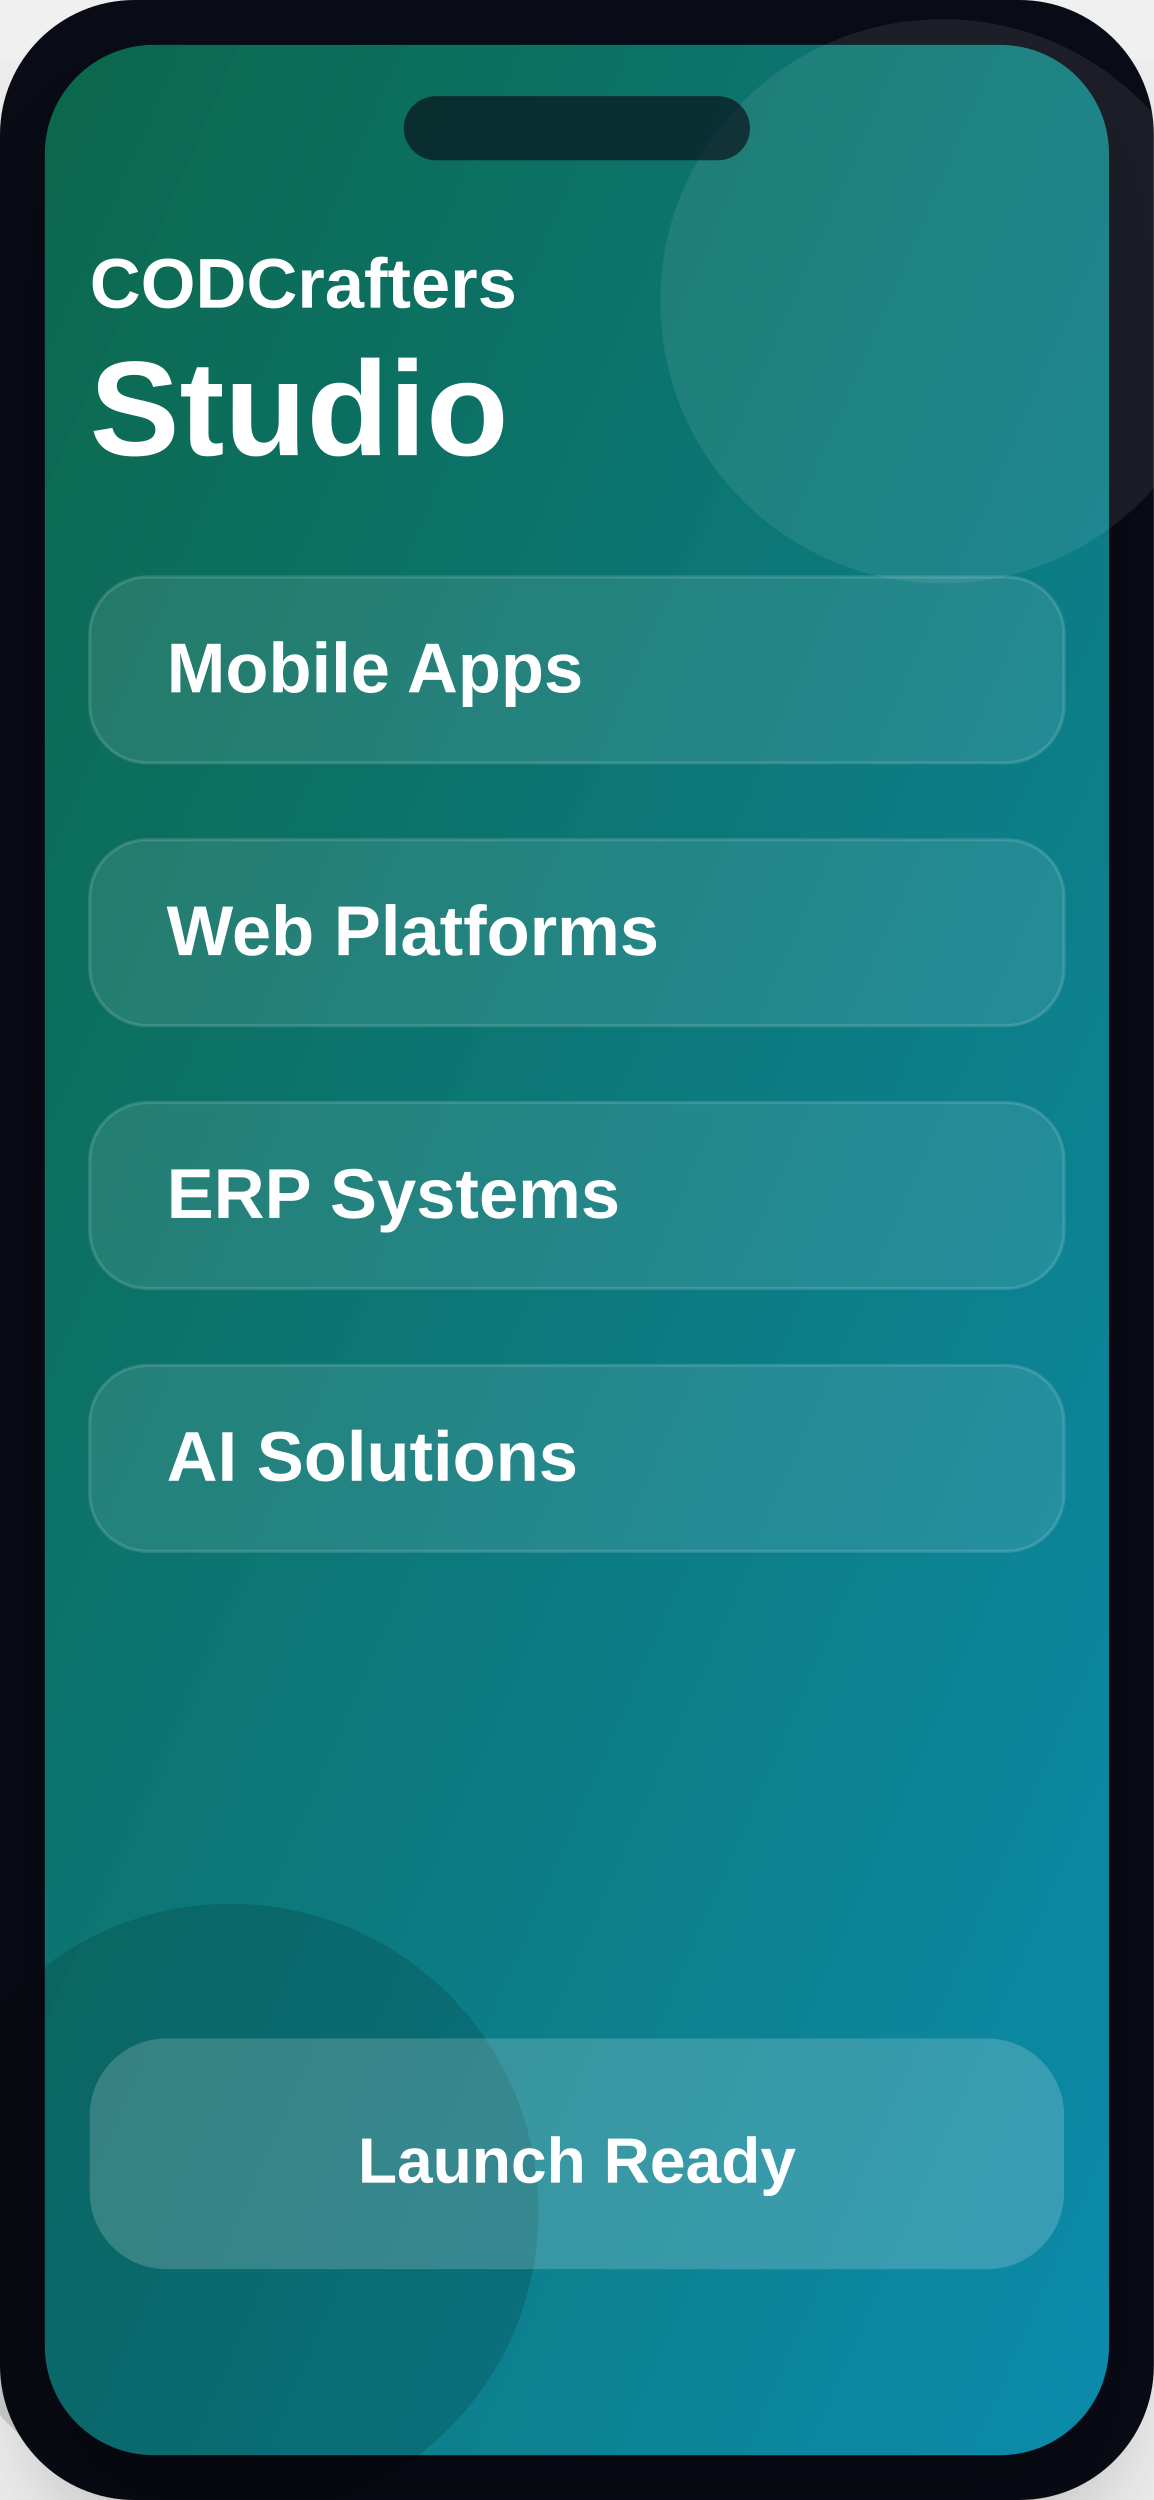
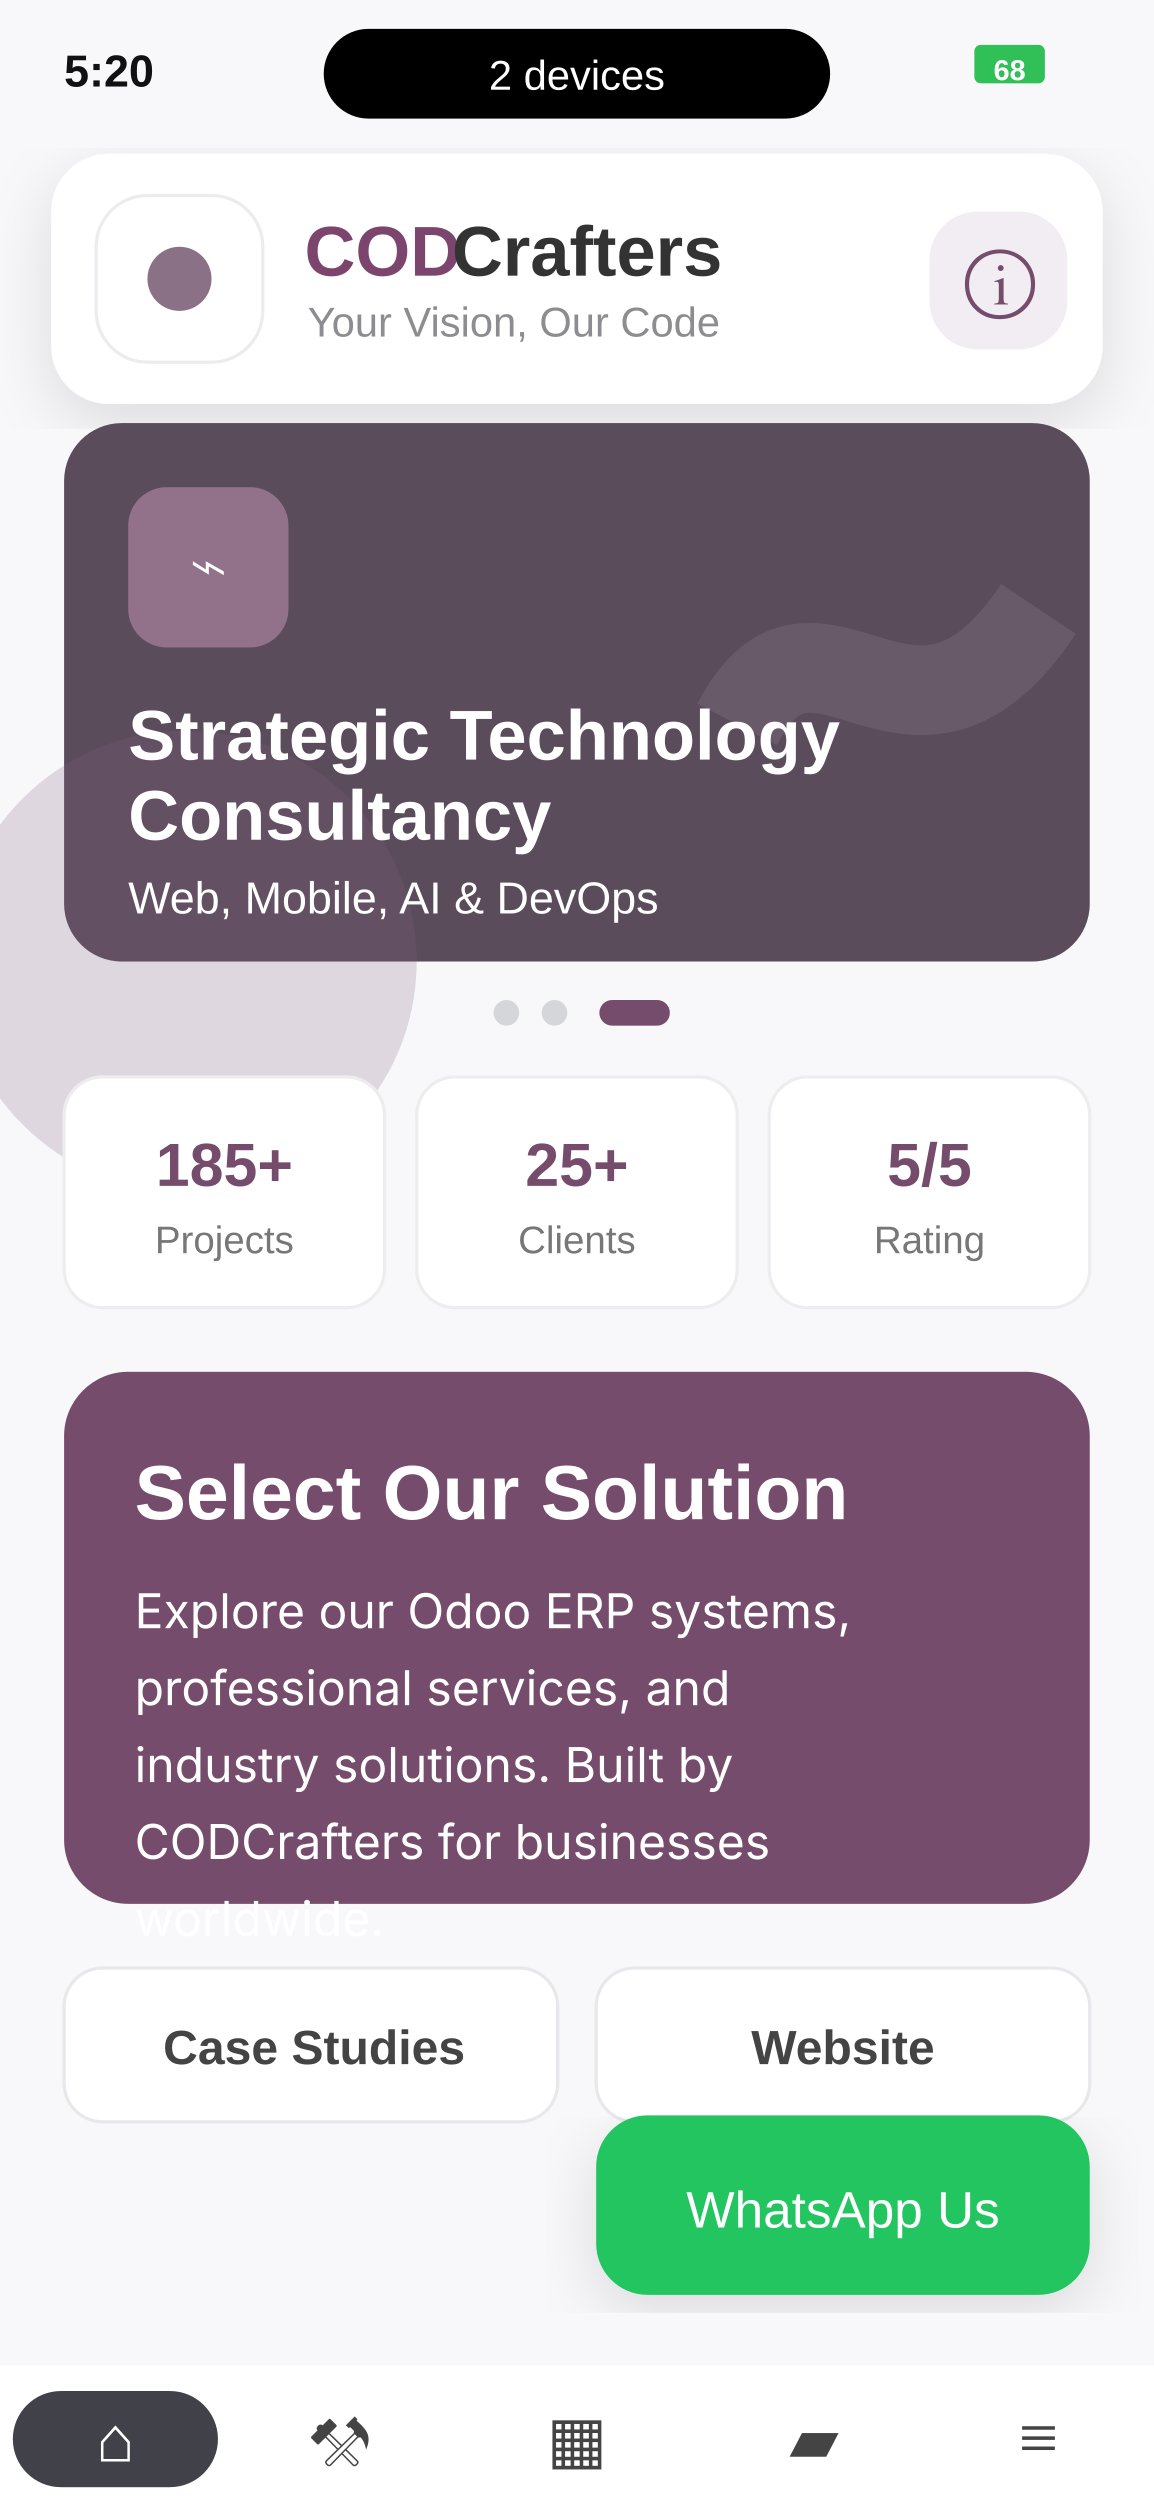
<svg xmlns="http://www.w3.org/2000/svg" width="360" height="780" viewBox="0 0 360 780">
  <defs>
-     <linearGradient id="g" x1="0" y1="0" x2="1" y2="1">
-       <stop stop-color="#0b6b4d" />
-       <stop offset="1" stop-color="#0891b2" />
+     <filter id="shadow">
+       <feDropShadow dx="0" dy="6" stdDeviation="10" flood-color="#000" flood-opacity="0.12" />
+     </filter>
+     <linearGradient id="hero" x1="0" y1="0" x2="1" y2="1">
+       <stop stop-color="#8b6680" />
+       <stop offset="1" stop-color="#4d4b53" />
    </linearGradient>
-     <filter id="s">
-       <feDropShadow dx="0" dy="18" stdDeviation="22" flood-opacity="0.35" />
-     </filter>
  </defs>
-   <rect width="360" height="780" rx="42" fill="#090b16" />
-   <rect x="14" y="14" width="332" height="752" rx="34" fill="url(#g)" opacity="0.96" filter="url(#s)" />
-   <circle cx="294" cy="94" r="88" fill="#fff" opacity="0.08" />
-   <circle cx="72" cy="690" r="96" fill="#000" opacity="0.14" />
-   <rect x="126" y="30" width="108" height="20" rx="10" fill="#090b16" opacity="0.65" />
-   <text x="28" y="96" fill="#fff" font-size="22" font-family="Arial" font-weight="700">CODCrafters</text>
-   <text x="28" y="142" fill="#fff" font-size="42" font-family="Arial" font-weight="800">Studio</text>
-   <rect x="28" y="180" width="304" height="58" rx="18" fill="rgba(255,255,255,0.10)" stroke="rgba(255,255,255,0.14)" />
-   <text x="52" y="216" fill="#ffffff" font-size="22" font-family="Arial" font-weight="700">Mobile Apps</text>
-   <rect x="28" y="262" width="304" height="58" rx="18" fill="rgba(255,255,255,0.10)" stroke="rgba(255,255,255,0.14)" />
-   <text x="52" y="298" fill="#ffffff" font-size="22" font-family="Arial" font-weight="700">Web Platforms</text>
-   <rect x="28" y="344" width="304" height="58" rx="18" fill="rgba(255,255,255,0.10)" stroke="rgba(255,255,255,0.14)" />
-   <text x="52" y="380" fill="#ffffff" font-size="22" font-family="Arial" font-weight="700">ERP Systems</text>
-   <rect x="28" y="426" width="304" height="58" rx="18" fill="rgba(255,255,255,0.10)" stroke="rgba(255,255,255,0.14)" />
-   <text x="52" y="462" fill="#ffffff" font-size="22" font-family="Arial" font-weight="700">AI Solutions</text>
-   <rect x="28" y="636" width="304" height="72" rx="24" fill="#fff" opacity="0.18" />
-   <text x="180" y="681" text-anchor="middle" fill="#fff" font-size="20" font-family="Arial" font-weight="800">Launch Ready</text>
+   <rect width="360" height="780" fill="#f8f8fb" />
+   <text x="20" y="27" fill="#111" font-size="14" font-family="Arial" font-weight="700">5:20</text>
+   <rect x="101" y="9" width="158" height="28" rx="14" fill="#000" />
+   <text x="180" y="28" text-anchor="middle" fill="#fff" font-size="13" font-family="Arial">2 devices</text>
+   <rect x="304" y="14" width="22" height="12" rx="2" fill="#31bf57" />
+   <text x="315" y="25" text-anchor="middle" fill="#fff" font-size="9" font-family="Arial" font-weight="700">68</text>
+   <rect x="16" y="48" width="328" height="78" rx="18" fill="#fff" filter="url(#shadow)" />
+   <rect x="30" y="61" width="52" height="52" rx="16" fill="#fff" stroke="#ececf0" />
+   <circle cx="56" cy="87" r="10" fill="#8a7186" />
+   <text x="95" y="86" fill="#7b456d" font-size="22" font-weight="900" font-family="Arial">COD</text>
+   <text x="141" y="86" fill="#333" font-size="22" font-weight="900" font-family="Arial">Crafters</text>
+   <text x="96" y="105" fill="#8c8c91" font-size="13" font-family="Arial">Your Vision, Our Code</text>
+   <rect x="290" y="66" width="43" height="43" rx="15" fill="#f2edf2" />
+   <text x="312" y="95" text-anchor="middle" fill="#754c6b" font-size="24">ⓘ</text>
+   <rect x="20" y="132" width="320" height="168" rx="18" fill="#5b4c5b" />
+   <circle cx="58" cy="300" r="72" fill="#806080" opacity="0.22" />
+   <path d="M230 226 C255 178 284 250 324 190" fill="none" stroke="#fff" stroke-width="28" opacity="0.08" />
+   <rect x="40" y="152" width="50" height="50" rx="12" fill="#92728b" />
+   <text x="65" y="186" text-anchor="middle" fill="#fff" font-size="24">⌁</text>
+   <text x="40" y="237" fill="#fff" font-size="22" font-weight="900" font-family="Arial">Strategic Technology</text>
+   <text x="40" y="262" fill="#fff" font-size="22" font-weight="900" font-family="Arial">Consultancy</text>
+   <text x="40" y="285" fill="#fff" font-size="14" font-family="Arial">Web, Mobile, AI &amp; DevOps</text>
+   <circle cx="158" cy="316" r="4" fill="#d5d6da" />
+   <circle cx="173" cy="316" r="4" fill="#d5d6da" />
+   <rect x="187" y="312" width="22" height="8" rx="4" fill="#754c6b" />
+   <rect x="20" y="336" width="100" height="72" rx="12" fill="#fff" stroke="#ededf0" />
+   <text x="70" y="370" text-anchor="middle" fill="#754c6b" font-size="19" font-weight="900" font-family="Arial">185+</text>
+   <text x="70" y="391" text-anchor="middle" fill="#777" font-size="12" font-family="Arial">Projects</text>
+   <rect x="130" y="336" width="100" height="72" rx="12" fill="#fff" stroke="#ededf0" />
+   <text x="180" y="370" text-anchor="middle" fill="#754c6b" font-size="19" font-weight="900" font-family="Arial">25+</text>
+   <text x="180" y="391" text-anchor="middle" fill="#777" font-size="12" font-family="Arial">Clients</text>
+   <rect x="240" y="336" width="100" height="72" rx="12" fill="#fff" stroke="#ededf0" />
+   <text x="290" y="370" text-anchor="middle" fill="#754c6b" font-size="19" font-weight="900" font-family="Arial">5/5</text>
+   <text x="290" y="391" text-anchor="middle" fill="#777" font-size="12" font-family="Arial">Rating</text>
+   <rect x="20" y="428" width="320" height="166" rx="20" fill="#754c6b" />
+   <text x="42" y="474" fill="#fff" font-size="24" font-weight="900" font-family="Arial">Select Our Solution</text>
+   <text x="42" y="508" text-anchor="start" fill="#fff" font-size="15" font-family="Inter, Arial, sans-serif" font-weight="400">Explore our Odoo ERP systems,</text>
+   <text x="42" y="532" text-anchor="start" fill="#fff" font-size="15" font-family="Inter, Arial, sans-serif" font-weight="400">professional services, and</text>
+   <text x="42" y="556" text-anchor="start" fill="#fff" font-size="15" font-family="Inter, Arial, sans-serif" font-weight="400">industry solutions. Built by</text>
+   <text x="42" y="580" text-anchor="start" fill="#fff" font-size="15" font-family="Inter, Arial, sans-serif" font-weight="400">CODCrafters for businesses</text>
+   <text x="42" y="604" text-anchor="start" fill="#fff" font-size="15" font-family="Inter, Arial, sans-serif" font-weight="400">worldwide.</text>
+   <rect x="20" y="614" width="154" height="48" rx="12" fill="#fff" stroke="#e8e8ec" />
+   <text x="98" y="644" text-anchor="middle" fill="#444" font-size="15" font-weight="700" font-family="Arial">Case Studies</text>
+   <rect x="186" y="614" width="154" height="48" rx="12" fill="#fff" stroke="#e8e8ec" />
+   <text x="263" y="644" text-anchor="middle" fill="#444" font-size="15" font-weight="700" font-family="Arial">Website</text>
+   <rect x="186" y="660" width="154" height="56" rx="16" fill="#22c55e" filter="url(#shadow)" />
+   <text x="263" y="695" text-anchor="middle" fill="#fff" font-size="16" font-family="Arial">WhatsApp Us</text>
+   <rect x="0" y="738" width="360" height="42" fill="#fff" />
+   <rect x="4" y="746" width="64" height="30" rx="15" fill="#404149" />
+   <text x="36" y="768" text-anchor="middle" fill="#fff" font-size="20">⌂</text>
+   <text x="106" y="768" text-anchor="middle" fill="#444" font-size="20">⚒</text>
+   <text x="180" y="768" text-anchor="middle" fill="#444" font-size="20">▦</text>
+   <text x="254" y="768" text-anchor="middle" fill="#444" font-size="20">▰</text>
+   <text x="324" y="768" text-anchor="middle" fill="#444" font-size="22">≡</text>
</svg>
